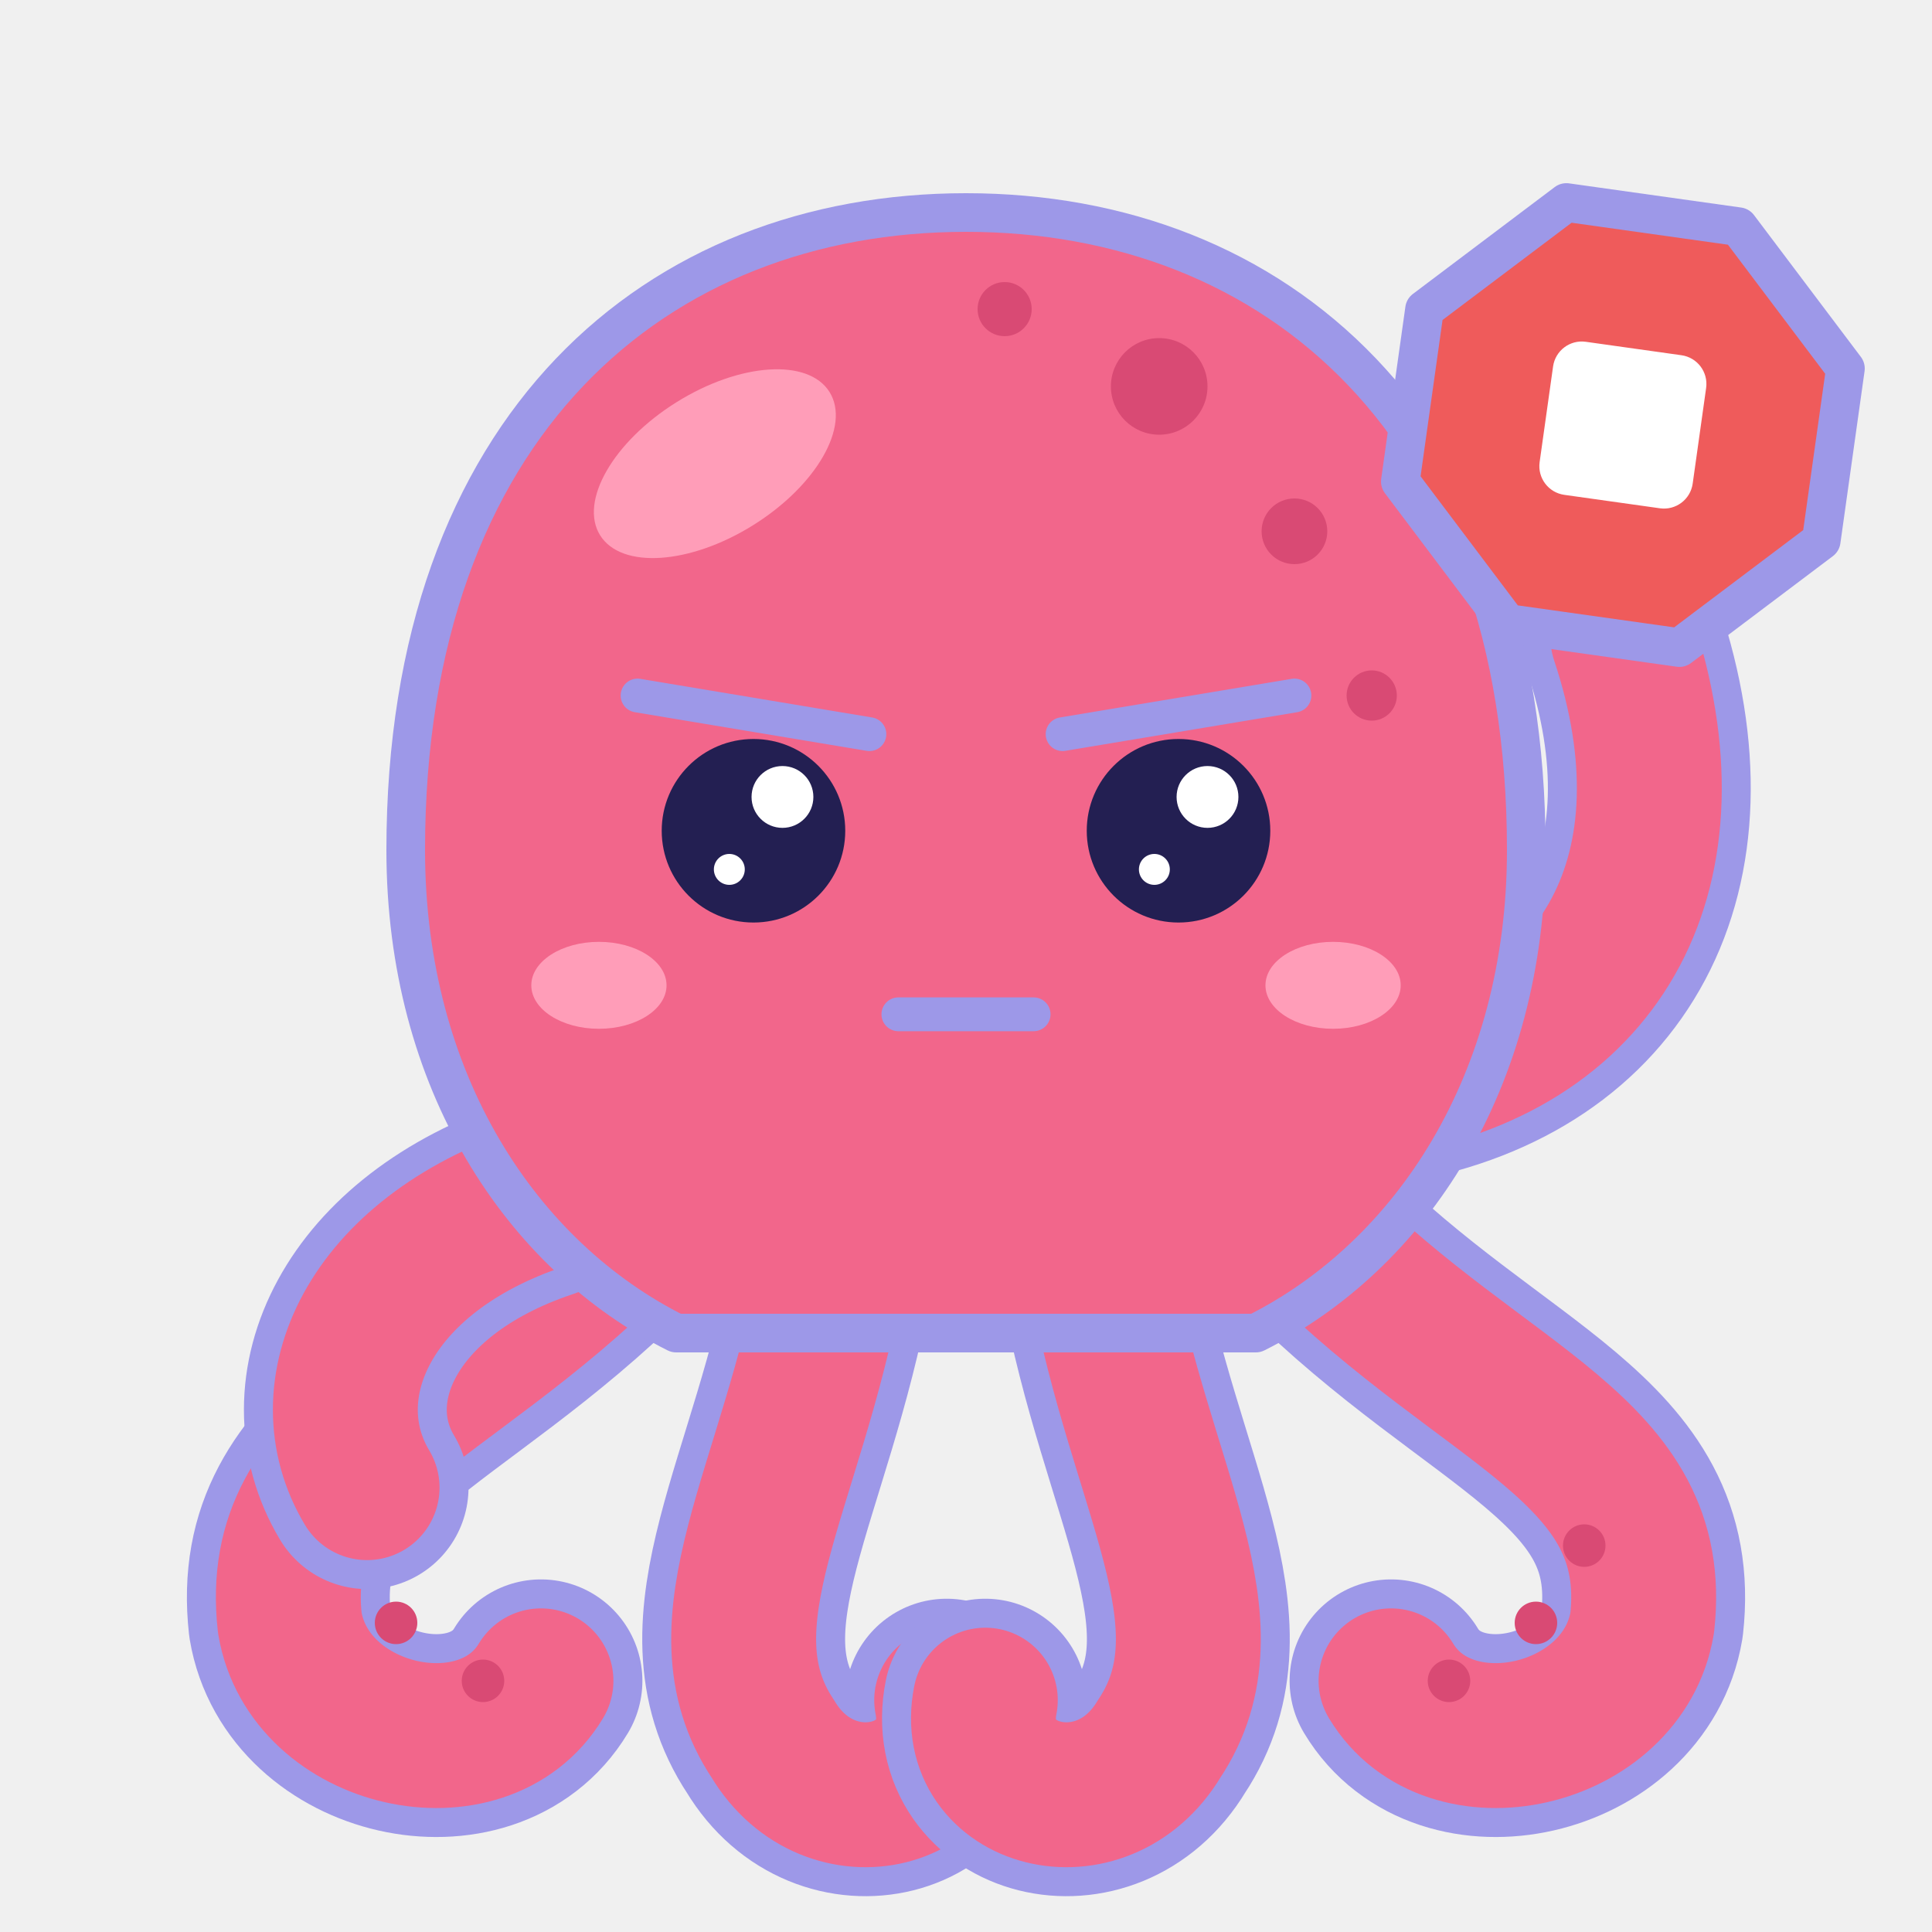
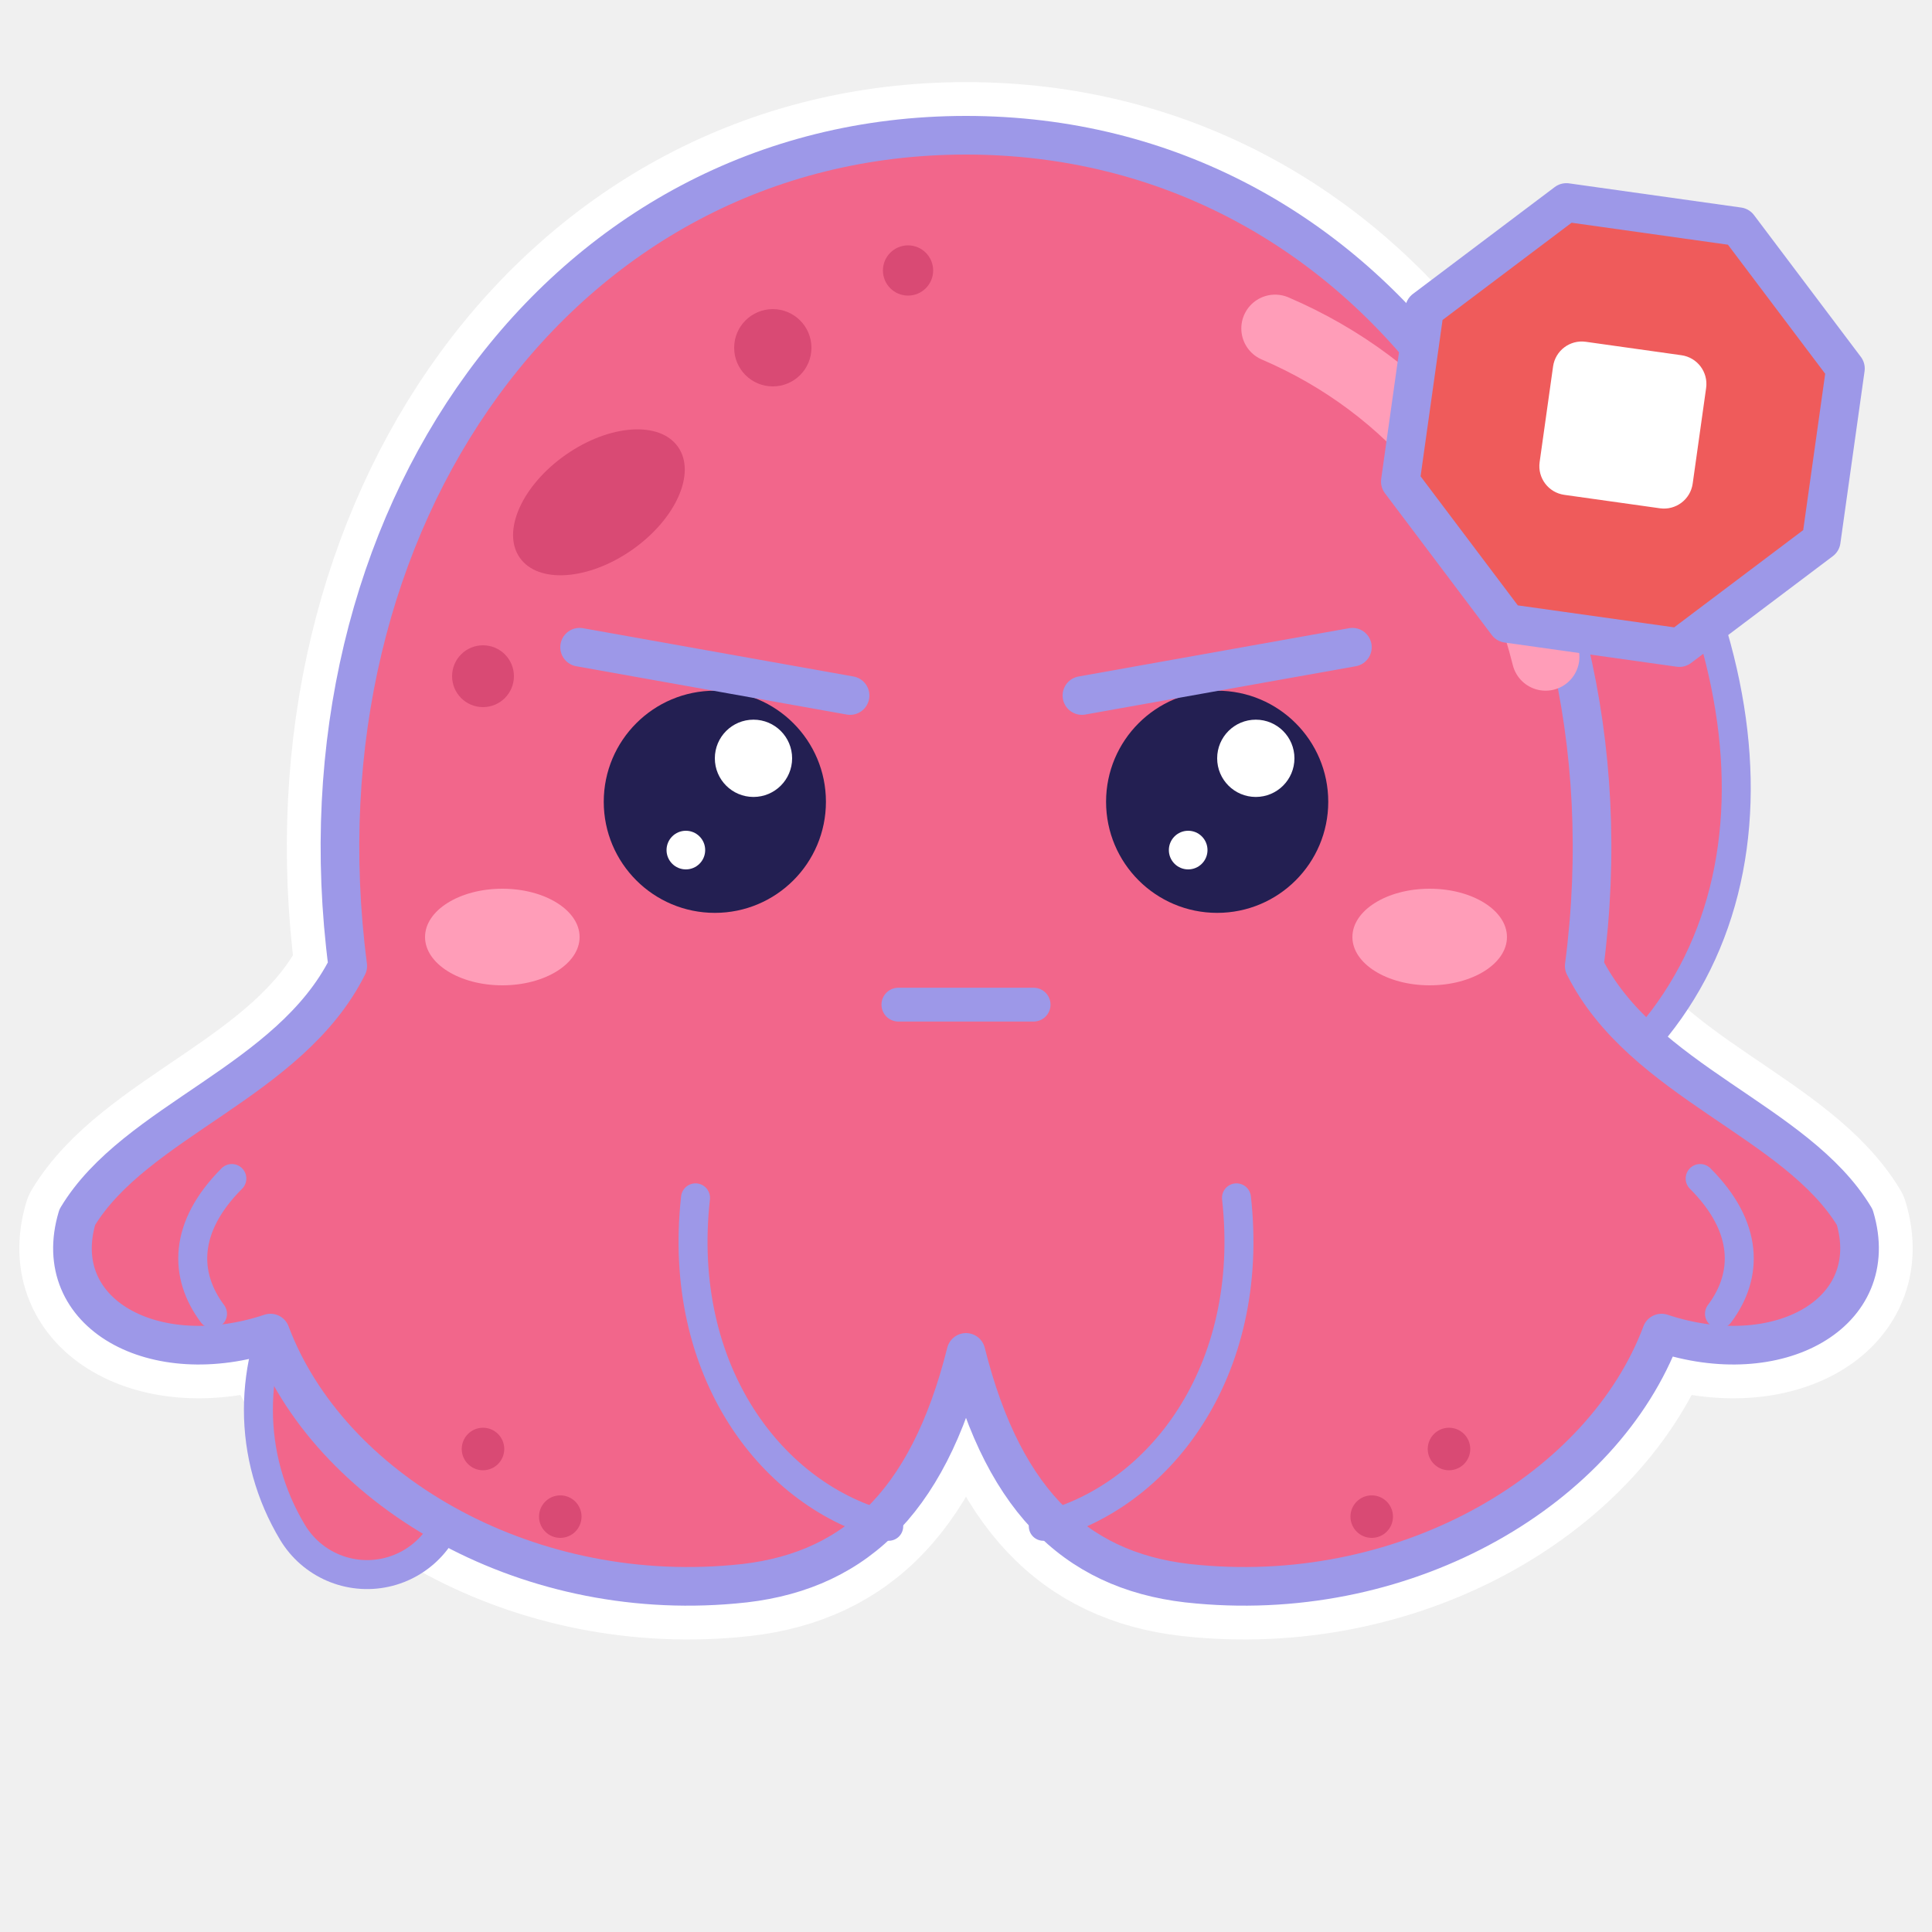
<svg xmlns="http://www.w3.org/2000/svg" viewBox="0 0 200 200" role="img" aria-label="Pouple the octopus">
-   <path d="M64 128 C46 146 28 150 30 168 C32 180 50 184 56 174" fill="none" stroke="#9D98E8" stroke-width="21" stroke-linecap="round" stroke-linejoin="round" />
-   <path d="M64 128 C46 146 28 150 30 168 C32 180 50 184 56 174" fill="none" stroke="#F2668B" stroke-width="15" stroke-linecap="round" stroke-linejoin="round" />
-   <path d="M86 132 C82 154 72 168 80 180 C86 190 100 186 98 176" fill="none" stroke="#9D98E8" stroke-width="21" stroke-linecap="round" stroke-linejoin="round" />
-   <path d="M86 132 C82 154 72 168 80 180 C86 190 100 186 98 176" fill="none" stroke="#F2668B" stroke-width="15" stroke-linecap="round" stroke-linejoin="round" />
-   <path d="M114 132 C118 154 128 168 120 180 C114 190 100 186 102 176" fill="none" stroke="#9D98E8" stroke-width="21" stroke-linecap="round" stroke-linejoin="round" />
-   <path d="M114 132 C118 154 128 168 120 180 C114 190 100 186 102 176" fill="none" stroke="#F2668B" stroke-width="15" stroke-linecap="round" stroke-linejoin="round" />
-   <path d="M136 128 C154 146 172 150 170 168 C168 180 150 184 144 174" fill="none" stroke="#9D98E8" stroke-width="21" stroke-linecap="round" stroke-linejoin="round" />
-   <path d="M136 128 C154 146 172 150 170 168 C168 180 150 184 144 174" fill="none" stroke="#F2668B" stroke-width="15" stroke-linecap="round" stroke-linejoin="round" />
-   <circle cx="36" cy="160" r="2.2" fill="#D94A74" />
-   <circle cx="41" cy="168" r="2.2" fill="#D94A74" />
-   <circle cx="50" cy="174" r="2.2" fill="#D94A74" />
-   <circle cx="164" cy="160" r="2.2" fill="#D94A74" />
-   <circle cx="159" cy="168" r="2.2" fill="#D94A74" />
-   <circle cx="150" cy="174" r="2.2" fill="#D94A74" />
+   <path d="M36 100 C30 54 58 14 100 14 C142 14 170 54 164 100 C170 112 186 116 192 126 C195 136 184 142 172 138 C166 154 146 166 124 164 C112 163 104 156 100 140 C96 156 88 163 76 164 C54 166 34 154 28 138 C16 142 5 136 8 126 C14 116 30 112 36 100 Z" fill="#fff" stroke="#fff" stroke-width="11" stroke-linejoin="round" />
  <path d="M144 112 C166 108 176 90 168 66" fill="none" stroke="#9D98E8" stroke-width="21" stroke-linecap="round" stroke-linejoin="round" />
  <path d="M144 112 C166 108 176 90 168 66" fill="none" stroke="#F2668B" stroke-width="15" stroke-linecap="round" stroke-linejoin="round" />
  <path d="M56 124 C38 130 32 144 38 154" fill="none" stroke="#9D98E8" stroke-width="21" stroke-linecap="round" stroke-linejoin="round" />
  <path d="M56 124 C38 130 32 144 38 154" fill="none" stroke="#F2668B" stroke-width="15" stroke-linecap="round" stroke-linejoin="round" />
-   <path d="M42 88 C42 44 68 22 100 22 C132 22 158 44 158 88 C158 112 146 130 130 138 L70 138 C54 130 42 112 42 88 Z" fill="#F2668B" stroke="#9D98E8" stroke-width="4" stroke-linejoin="round" />
-   <ellipse cx="74" cy="48" rx="14" ry="7.5" transform="rotate(-32 74 48)" fill="#FF9DB8" />
-   <circle cx="120" cy="40" r="5" fill="#D94A74" />
-   <circle cx="134" cy="55" r="3.4" fill="#D94A74" />
-   <circle cx="104" cy="32" r="2.8" fill="#D94A74" />
-   <circle cx="142" cy="72" r="2.6" fill="#D94A74" />
-   <ellipse cx="62" cy="102" rx="7" ry="4.5" fill="#FF9DB8" />
-   <ellipse cx="138" cy="102" rx="7" ry="4.5" fill="#FF9DB8" />
-   <circle cx="78" cy="86" r="9.5" fill="#231F52" />
-   <circle cx="122" cy="86" r="9.5" fill="#231F52" />
-   <circle cx="81" cy="82.5" r="3.2" fill="#fff" />
-   <circle cx="125" cy="82.5" r="3.2" fill="#fff" />
-   <circle cx="75.5" cy="90" r="1.6" fill="#fff" />
-   <circle cx="119.5" cy="90" r="1.6" fill="#fff" />
-   <path d="M66 72 L90 76" stroke="#9D98E8" stroke-width="3.5" stroke-linecap="round" />
-   <path d="M134 72 L110 76" stroke="#9D98E8" stroke-width="3.5" stroke-linecap="round" />
-   <path d="M93 105 L107 105" stroke="#9D98E8" stroke-width="3.5" stroke-linecap="round" />
+   <path d="M36 100 C30 54 58 14 100 14 C142 14 170 54 164 100 C170 112 186 116 192 126 C195 136 184 142 172 138 C166 154 146 166 124 164 C112 163 104 156 100 140 C96 156 88 163 76 164 C54 166 34 154 28 138 C16 142 5 136 8 126 C14 116 30 112 36 100 Z" fill="#F2668B" stroke="#9D98E8" stroke-width="4" stroke-linejoin="round" />
+   <path d="M128 124 C130 142 120 155 108 158" fill="none" stroke="#9D98E8" stroke-width="3" stroke-linecap="round" />
+   <path d="M72 124 C70 142 80 155 92 158" fill="none" stroke="#9D98E8" stroke-width="3" stroke-linecap="round" />
+   <path d="M176 122 C181 127 181 132 178 136" fill="none" stroke="#9D98E8" stroke-width="3" stroke-linecap="round" />
+   <path d="M24 122 C19 127 19 132 22 136" fill="none" stroke="#9D98E8" stroke-width="3" stroke-linecap="round" />
+   <path d="M132 34 C146 40 156 52 160 68" fill="none" stroke="#FF9DB8" stroke-width="7" stroke-linecap="round" />
+   <ellipse cx="62" cy="52" rx="10" ry="6" transform="rotate(-35 62 52)" fill="#D94A74" />
+   <circle cx="80" cy="36" r="4" fill="#D94A74" />
+   <circle cx="50" cy="70" r="3.2" fill="#D94A74" />
+   <circle cx="94" cy="28" r="2.6" fill="#D94A74" />
+   <circle cx="150" cy="150" r="2.2" fill="#D94A74" />
+   <circle cx="142" cy="157" r="2.2" fill="#D94A74" />
+   <circle cx="50" cy="150" r="2.2" fill="#D94A74" />
+   <circle cx="58" cy="157" r="2.2" fill="#D94A74" />
+   <g transform="translate(0 -15)">
+     <ellipse cx="52" cy="112" rx="8" ry="5" fill="#FF9DB8" />
+     <ellipse cx="148" cy="112" rx="8" ry="5" fill="#FF9DB8" />
+     <circle cx="74" cy="98" r="11.5" fill="#231F52" />
+     <circle cx="126" cy="98" r="11.5" fill="#231F52" />
+     <circle cx="78" cy="93.5" r="4" fill="#fff" />
+     <circle cx="130" cy="93.5" r="4" fill="#fff" />
+     <circle cx="71" cy="103" r="2" fill="#fff" />
+     <circle cx="123" cy="103" r="2" fill="#fff" />
+     <path d="M60 82 L88 87" stroke="#9D98E8" stroke-width="4" stroke-linecap="round" />
+     <path d="M140 82 L112 87" stroke="#9D98E8" stroke-width="4" stroke-linecap="round" />
+     <path d="M93 119 L107 119" stroke="#9D98E8" stroke-width="3.5" stroke-linecap="round" />
+   </g>
  <g transform="translate(146 22) rotate(8 22 22)">
    <polygon points="13,0 31,0 44,13 44,31 31,44 13,44 0,31 0,13" fill="#EF5B5B" stroke="#9D98E8" stroke-width="4" stroke-linejoin="round" />
    <rect x="14" y="14" width="16" height="16" rx="3" fill="#fff" />
  </g>
</svg>
